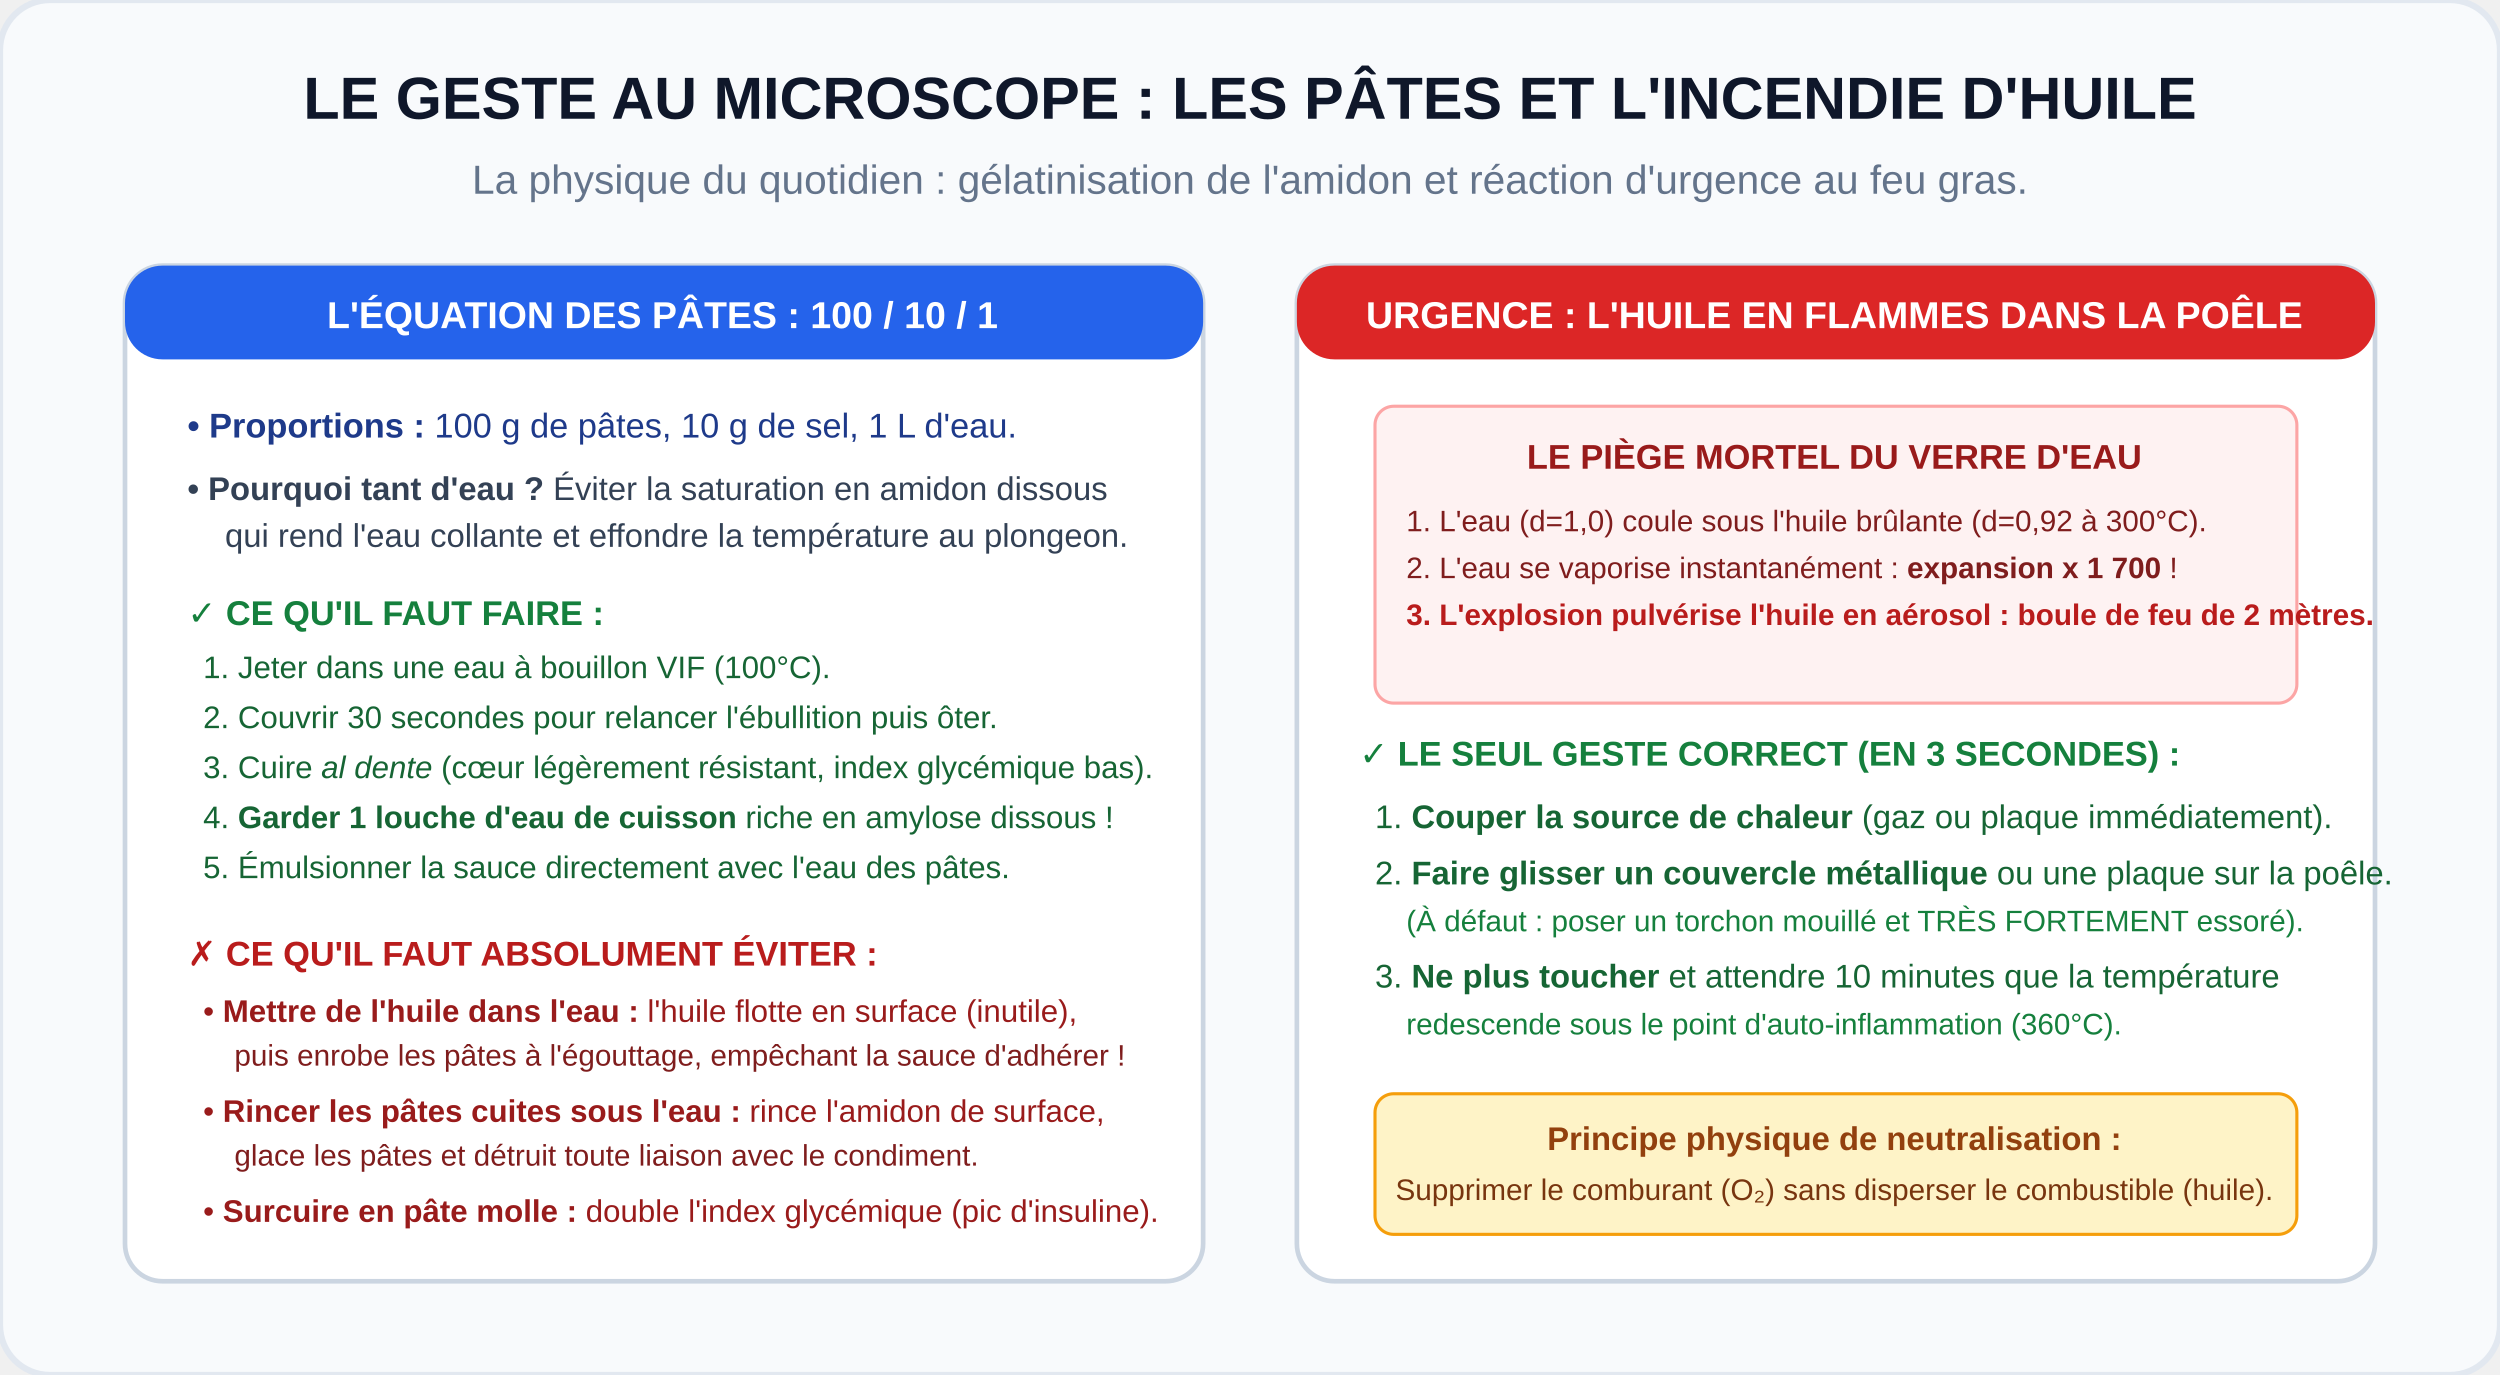
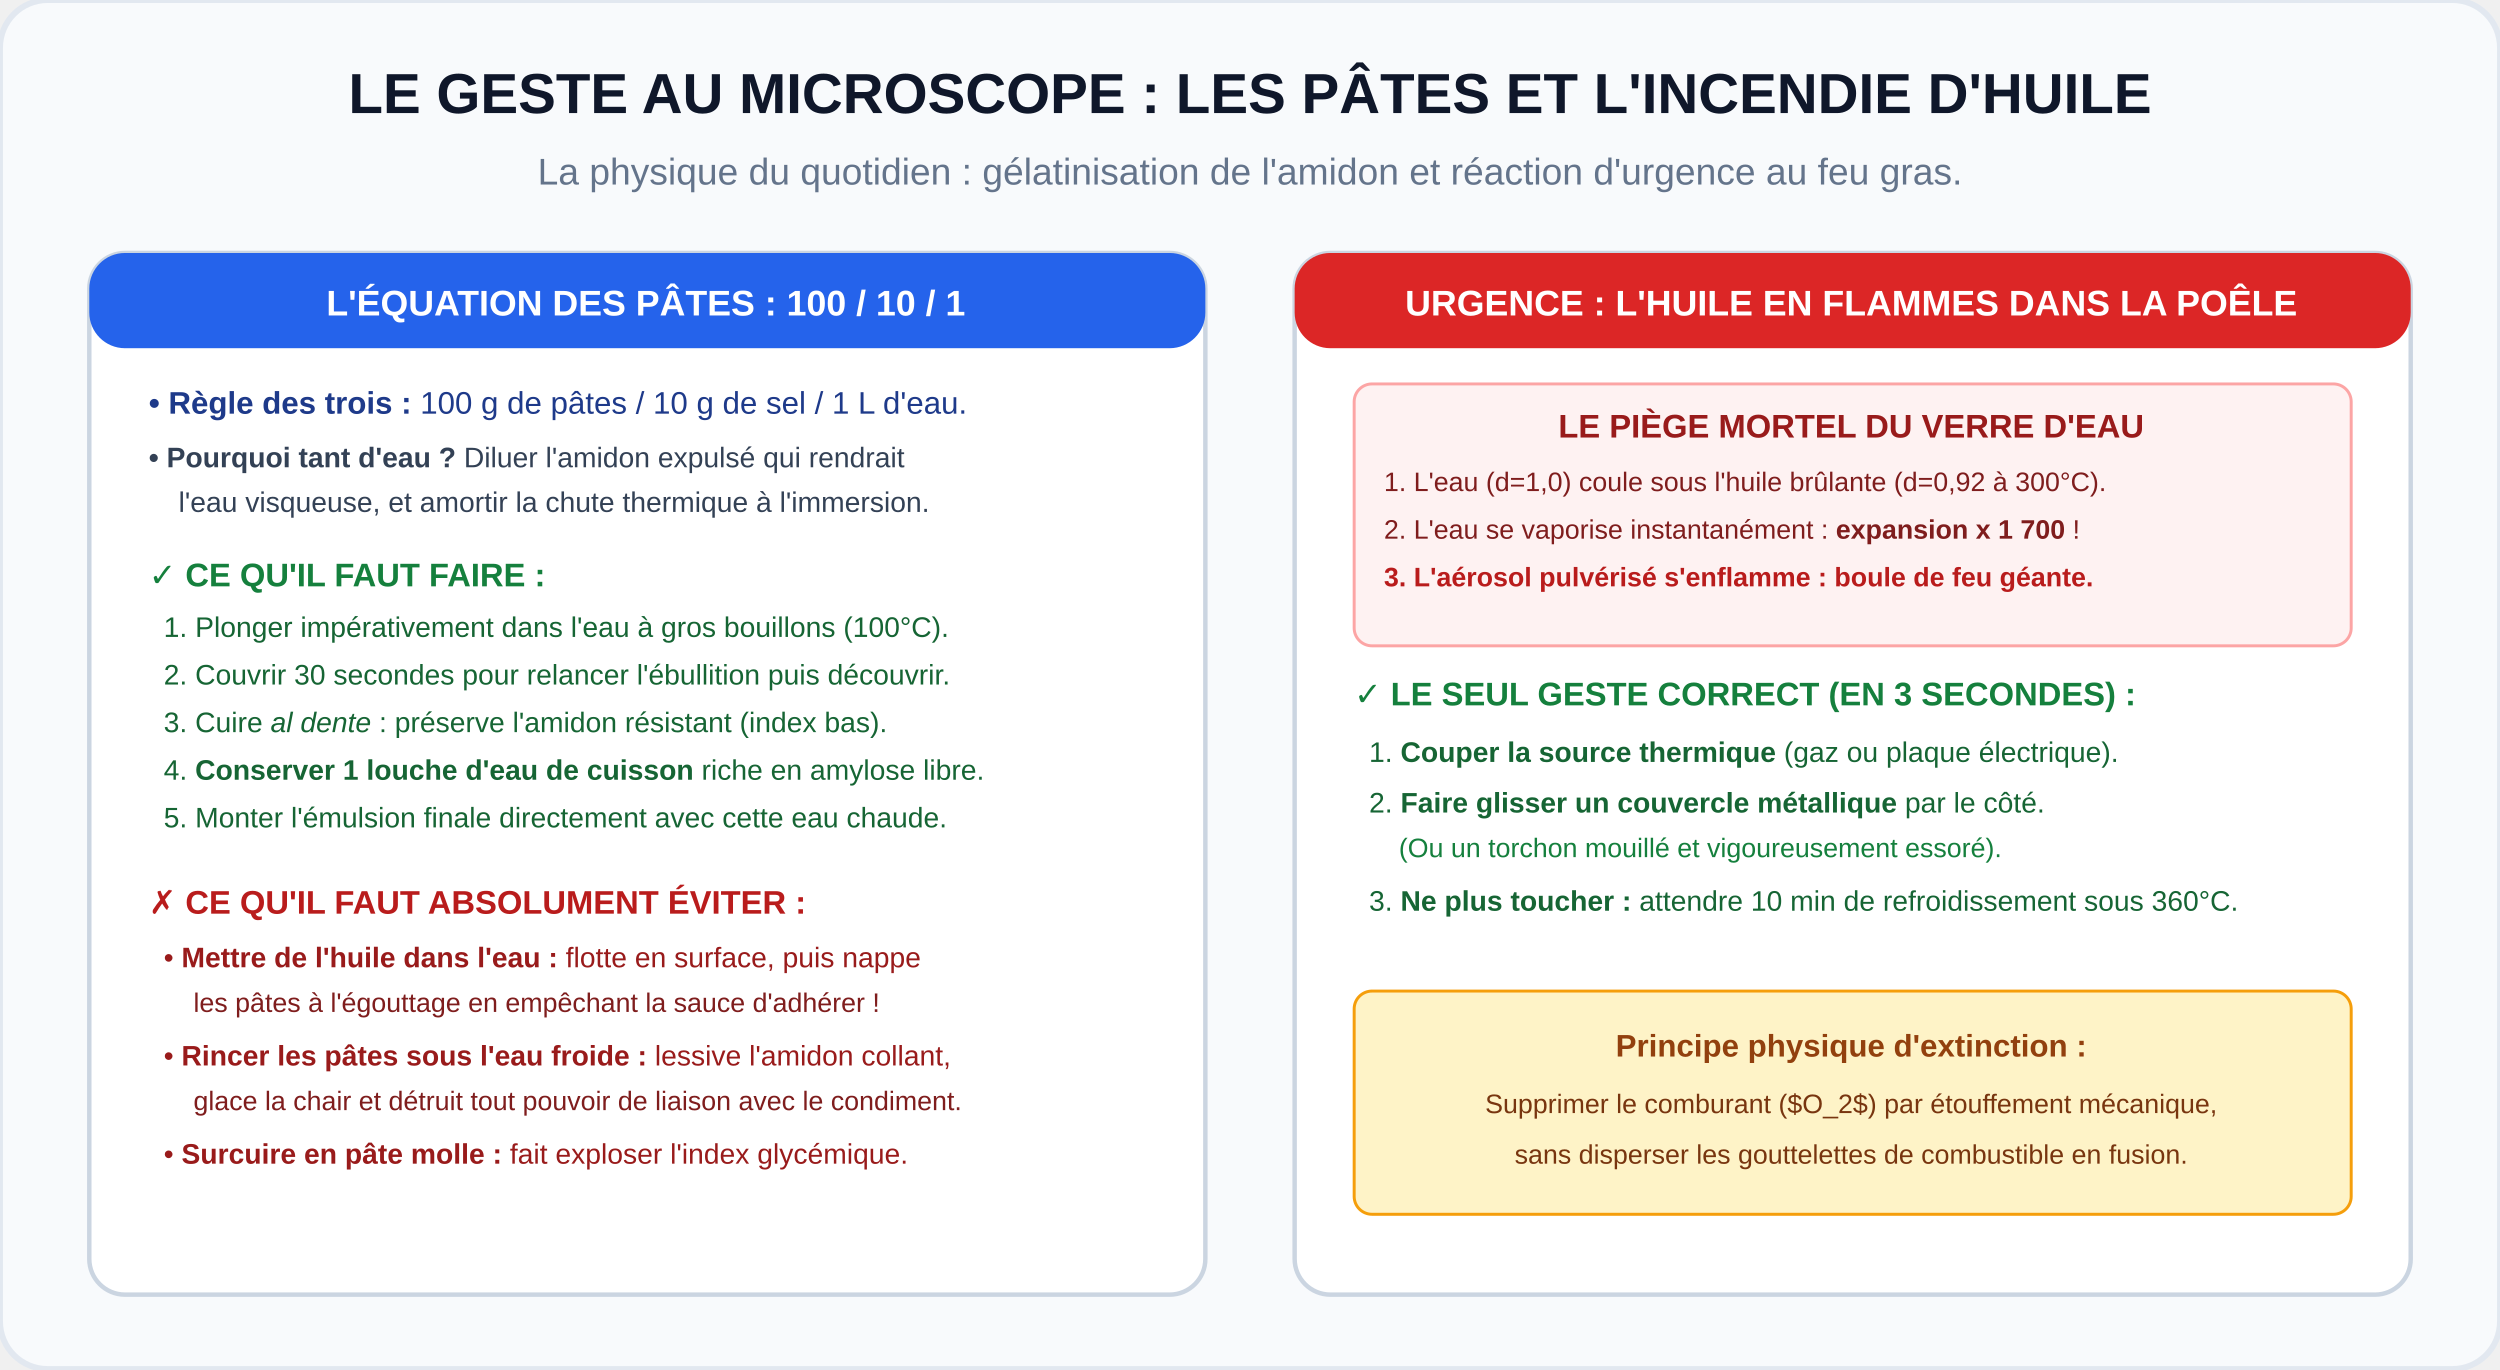
- <svg xmlns="http://www.w3.org/2000/svg" viewBox="0 0 800 440" width="100%" height="100%">
-   <rect width="800" height="440" rx="16" fill="#f8fafc" stroke="#e2e8f0" stroke-width="2" />
-   <text x="400" y="38" font-family="Liberation Sans, Arial, sans-serif" font-size="19" font-weight="bold" fill="#0f172a" text-anchor="middle">LE GESTE AU MICROSCOPE : LES PÂTES ET L'INCENDIE D'HUILE</text>
-   <text x="400" y="62" font-family="Liberation Sans, Arial, sans-serif" font-size="13" fill="#64748b" text-anchor="middle">La physique du quotidien : gélatinisation de l'amidon et réaction d'urgence au feu gras.</text>
-   <g transform="translate(40, 85)">
-     <rect width="345" height="325" rx="12" fill="#ffffff" stroke="#cbd5e1" stroke-width="1.5" />
-     <rect x="0" y="0" width="345" height="30" rx="12" fill="#2563eb" />
-     <text x="172" y="20" font-family="Liberation Sans, Arial, sans-serif" font-size="12" font-weight="bold" fill="#ffffff" text-anchor="middle">L'ÉQUATION DES PÂTES : 100 / 10 / 1</text>
-     <text x="20" y="55" font-family="Liberation Sans, Arial, sans-serif" font-size="11" fill="#1e3a8a">
-       <tspan font-weight="bold">• Proportions :</tspan> 100 g de pâtes, 10 g de sel, 1 L d'eau.</text>
-     <text x="20" y="75" font-family="Liberation Sans, Arial, sans-serif" font-size="10.5" fill="#334155">
-       <tspan font-weight="bold">• Pourquoi tant d'eau ?</tspan> Éviter la saturation en amidon dissous</text>
-     <text x="32" y="90" font-family="Liberation Sans, Arial, sans-serif" font-size="10.5" fill="#334155">qui rend l'eau collante et effondre la température au plongeon.</text>
-     <text x="20" y="115" font-family="Liberation Sans, Arial, sans-serif" font-size="11" fill="#15803d">
+ <svg xmlns="http://www.w3.org/2000/svg" viewBox="0 0 840 460" width="100%" height="100%">
+   <rect width="840" height="460" rx="16" fill="#f8fafc" stroke="#e2e8f0" stroke-width="2" />
+   <text x="420" y="38" font-family="Liberation Sans, Arial, sans-serif" font-size="19" font-weight="bold" fill="#0f172a" text-anchor="middle">LE GESTE AU MICROSCOPE : LES PÂTES ET L'INCENDIE D'HUILE</text>
+   <text x="420" y="62" font-family="Liberation Sans, Arial, sans-serif" font-size="12.5" fill="#64748b" text-anchor="middle">La physique du quotidien : gélatinisation de l'amidon et réaction d'urgence au feu gras.</text>
+   <g transform="translate(30, 85)">
+     <rect width="375" height="350" rx="12" fill="#ffffff" stroke="#cbd5e1" stroke-width="1.5" />
+     <rect x="0" y="0" width="375" height="32" rx="12" fill="#2563eb" />
+     <text x="187" y="21" font-family="Liberation Sans, Arial, sans-serif" font-size="12" font-weight="bold" fill="#ffffff" text-anchor="middle">L'ÉQUATION DES PÂTES : 100 / 10 / 1</text>
+     <text x="20" y="54" font-family="Liberation Sans, Arial, sans-serif" font-size="10.5" fill="#1e3a8a">
+       <tspan font-weight="bold">• Règle des trois :</tspan> 100 g de pâtes / 10 g de sel / 1 L d'eau.</text>
+     <text x="20" y="72" font-family="Liberation Sans, Arial, sans-serif" font-size="9.5" fill="#334155">
+       <tspan font-weight="bold">• Pourquoi tant d'eau ?</tspan> Diluer l'amidon expulsé qui rendrait</text>
+     <text x="30" y="87" font-family="Liberation Sans, Arial, sans-serif" font-size="9.5" fill="#334155">l'eau visqueuse, et amortir la chute thermique à l'immersion.</text>
+     <text x="20" y="112" font-family="Liberation Sans, Arial, sans-serif" font-size="11" fill="#15803d">
      <tspan font-weight="bold">✓ CE QU'IL FAUT FAIRE :</tspan>
    </text>
-     <text x="25" y="132" font-family="Liberation Sans, Arial, sans-serif" font-size="10" fill="#166534">1. Jeter dans une eau à bouillon VIF (100°C).</text>
-     <text x="25" y="148" font-family="Liberation Sans, Arial, sans-serif" font-size="10" fill="#166534">2. Couvrir 30 secondes pour relancer l'ébullition puis ôter.</text>
-     <text x="25" y="164" font-family="Liberation Sans, Arial, sans-serif" font-size="10" fill="#166534">3. Cuire <tspan font-style="italic">al dente</tspan> (cœur légèrement résistant, index glycémique bas).</text>
-     <text x="25" y="180" font-family="Liberation Sans, Arial, sans-serif" font-size="10" fill="#166534">4. <tspan font-weight="bold">Garder 1 louche d'eau de cuisson</tspan> riche en amylose dissous !</text>
-     <text x="25" y="196" font-family="Liberation Sans, Arial, sans-serif" font-size="10" fill="#166534">5. Émulsionner la sauce directement avec l'eau des pâtes.</text>
-     <text x="20" y="224" font-family="Liberation Sans, Arial, sans-serif" font-size="11" fill="#b91c1c">
+     <text x="25" y="129" font-family="Liberation Sans, Arial, sans-serif" font-size="9.5" fill="#166534">1. Plonger impérativement dans l'eau à gros bouillons (100°C).</text>
+     <text x="25" y="145" font-family="Liberation Sans, Arial, sans-serif" font-size="9.5" fill="#166534">2. Couvrir 30 secondes pour relancer l'ébullition puis découvrir.</text>
+     <text x="25" y="161" font-family="Liberation Sans, Arial, sans-serif" font-size="9.5" fill="#166534">3. Cuire <tspan font-style="italic">al dente</tspan> : préserve l'amidon résistant (index bas).</text>
+     <text x="25" y="177" font-family="Liberation Sans, Arial, sans-serif" font-size="9.5" fill="#166534">4. <tspan font-weight="bold">Conserver 1 louche d'eau de cuisson</tspan> riche en amylose libre.</text>
+     <text x="25" y="193" font-family="Liberation Sans, Arial, sans-serif" font-size="9.5" fill="#166534">5. Monter l'émulsion finale directement avec cette eau chaude.</text>
+     <text x="20" y="222" font-family="Liberation Sans, Arial, sans-serif" font-size="11" fill="#b91c1c">
      <tspan font-weight="bold">✗ CE QU'IL FAUT ABSOLUMENT ÉVITER :</tspan>
    </text>
-     <text x="25" y="242" font-family="Liberation Sans, Arial, sans-serif" font-size="10" fill="#991b1b">• <tspan font-weight="bold">Mettre de l'huile dans l'eau :</tspan> l'huile flotte en surface (inutile),</text>
-     <text x="35" y="256" font-family="Liberation Sans, Arial, sans-serif" font-size="9.5" fill="#7f1d1d">puis enrobe les pâtes à l'égouttage, empêchant la sauce d'adhérer !</text>
-     <text x="25" y="274" font-family="Liberation Sans, Arial, sans-serif" font-size="10" fill="#991b1b">• <tspan font-weight="bold">Rincer les pâtes cuites sous l'eau :</tspan> rince l'amidon de surface,</text>
-     <text x="35" y="288" font-family="Liberation Sans, Arial, sans-serif" font-size="9.5" fill="#7f1d1d">glace les pâtes et détruit toute liaison avec le condiment.</text>
-     <text x="25" y="306" font-family="Liberation Sans, Arial, sans-serif" font-size="10" fill="#991b1b">• <tspan font-weight="bold">Surcuire en pâte molle :</tspan> double l'index glycémique (pic d'insuline).</text>
+     <text x="25" y="240" font-family="Liberation Sans, Arial, sans-serif" font-size="9.5" fill="#991b1b">• <tspan font-weight="bold">Mettre de l'huile dans l'eau :</tspan> flotte en surface, puis nappe</text>
+     <text x="35" y="255" font-family="Liberation Sans, Arial, sans-serif" font-size="9" fill="#7f1d1d">les pâtes à l'égouttage en empêchant la sauce d'adhérer !</text>
+     <text x="25" y="273" font-family="Liberation Sans, Arial, sans-serif" font-size="9.5" fill="#991b1b">• <tspan font-weight="bold">Rincer les pâtes sous l'eau froide :</tspan> lessive l'amidon collant,</text>
+     <text x="35" y="288" font-family="Liberation Sans, Arial, sans-serif" font-size="9" fill="#7f1d1d">glace la chair et détruit tout pouvoir de liaison avec le condiment.</text>
+     <text x="25" y="306" font-family="Liberation Sans, Arial, sans-serif" font-size="9.5" fill="#991b1b">• <tspan font-weight="bold">Surcuire en pâte molle :</tspan> fait exploser l'index glycémique.</text>
  </g>
-   <g transform="translate(415, 85)">
-     <rect width="345" height="325" rx="12" fill="#ffffff" stroke="#cbd5e1" stroke-width="1.5" />
-     <rect x="0" y="0" width="345" height="30" rx="12" fill="#dc2626" />
-     <text x="172" y="20" font-family="Liberation Sans, Arial, sans-serif" font-size="12" font-weight="bold" fill="#ffffff" text-anchor="middle">URGENCE : L'HUILE EN FLAMMES DANS LA POÊLE</text>
-     <rect x="25" y="45" width="295" height="95" rx="6" fill="#fef2f2" stroke="#fca5a5" stroke-width="1" />
-     <text x="172" y="65" font-family="Liberation Sans, Arial, sans-serif" font-size="11" font-weight="bold" fill="#991b1b" text-anchor="middle">LE PIÈGE MORTEL DU VERRE D'EAU</text>
-     <text x="35" y="85" font-family="Liberation Sans, Arial, sans-serif" font-size="9.5" fill="#7f1d1d">1. L'eau (d=1,0) coule sous l'huile brûlante (d=0,92 à 300°C).</text>
-     <text x="35" y="100" font-family="Liberation Sans, Arial, sans-serif" font-size="9.5" fill="#7f1d1d">2. L'eau se vaporise instantanément : <tspan font-weight="bold">expansion x 1 700</tspan> !</text>
-     <text x="35" y="115" font-family="Liberation Sans, Arial, sans-serif" font-size="9.5" fill="#b91c1c" font-weight="bold">3. L'explosion pulvérise l'huile en aérosol : boule de feu de 2 mètres.</text>
-     <text x="20" y="160" font-family="Liberation Sans, Arial, sans-serif" font-size="11" fill="#15803d">
+   <g transform="translate(435, 85)">
+     <rect width="375" height="350" rx="12" fill="#ffffff" stroke="#cbd5e1" stroke-width="1.5" />
+     <rect x="0" y="0" width="375" height="32" rx="12" fill="#dc2626" />
+     <text x="187" y="21" font-family="Liberation Sans, Arial, sans-serif" font-size="12" font-weight="bold" fill="#ffffff" text-anchor="middle">URGENCE : L'HUILE EN FLAMMES DANS LA POÊLE</text>
+     <rect x="20" y="44" width="335" height="88" rx="6" fill="#fef2f2" stroke="#fca5a5" stroke-width="1" />
+     <text x="187" y="62" font-family="Liberation Sans, Arial, sans-serif" font-size="11" font-weight="bold" fill="#991b1b" text-anchor="middle">LE PIÈGE MORTEL DU VERRE D'EAU</text>
+     <text x="30" y="80" font-family="Liberation Sans, Arial, sans-serif" font-size="9" fill="#7f1d1d">1. L'eau (d=1,0) coule sous l'huile brûlante (d=0,92 à 300°C).</text>
+     <text x="30" y="96" font-family="Liberation Sans, Arial, sans-serif" font-size="9" fill="#7f1d1d">2. L'eau se vaporise instantanément : <tspan font-weight="bold">expansion x 1 700</tspan> !</text>
+     <text x="30" y="112" font-family="Liberation Sans, Arial, sans-serif" font-size="9" fill="#b91c1c" font-weight="bold">3. L'aérosol pulvérisé s'enflamme : boule de feu géante.</text>
+     <text x="20" y="152" font-family="Liberation Sans, Arial, sans-serif" font-size="11" fill="#15803d">
      <tspan font-weight="bold">✓ LE SEUL GESTE CORRECT (EN 3 SECONDES) :</tspan>
    </text>
-     <text x="25" y="180" font-family="Liberation Sans, Arial, sans-serif" font-size="10.5" fill="#166534">1. <tspan font-weight="bold">Couper la source de chaleur</tspan> (gaz ou plaque immédiatement).</text>
-     <text x="25" y="198" font-family="Liberation Sans, Arial, sans-serif" font-size="10.5" fill="#166534">2. <tspan font-weight="bold">Faire glisser un couvercle métallique</tspan> ou une plaque sur la poêle.</text>
-     <text x="35" y="213" font-family="Liberation Sans, Arial, sans-serif" font-size="9.5" fill="#15803d">(À défaut : poser un torchon mouillé et TRÈS FORTEMENT essoré).</text>
-     <text x="25" y="231" font-family="Liberation Sans, Arial, sans-serif" font-size="10.5" fill="#166534">3. <tspan font-weight="bold">Ne plus toucher</tspan> et attendre 10 minutes que la température</text>
-     <text x="35" y="246" font-family="Liberation Sans, Arial, sans-serif" font-size="9.5" fill="#15803d">redescende sous le point d'auto-inflammation (360°C).</text>
-     <rect x="25" y="265" width="295" height="45" rx="6" fill="#fef3c7" stroke="#f59e0b" stroke-width="1" />
-     <text x="172" y="283" font-family="Liberation Sans, Arial, sans-serif" font-size="10.5" font-weight="bold" fill="#92400e" text-anchor="middle">Principe physique de neutralisation :</text>
-     <text x="172" y="299" font-family="Liberation Sans, Arial, sans-serif" font-size="9.5" fill="#78350f" text-anchor="middle">Supprimer le comburant (O₂) sans disperser le combustible (huile).</text>
+     <text x="25" y="171" font-family="Liberation Sans, Arial, sans-serif" font-size="9.5" fill="#166534">1. <tspan font-weight="bold">Couper la source thermique</tspan> (gaz ou plaque électrique).</text>
+     <text x="25" y="188" font-family="Liberation Sans, Arial, sans-serif" font-size="9.5" fill="#166534">2. <tspan font-weight="bold">Faire glisser un couvercle métallique</tspan> par le côté.</text>
+     <text x="35" y="203" font-family="Liberation Sans, Arial, sans-serif" font-size="9" fill="#15803d">(Ou un torchon mouillé et vigoureusement essoré).</text>
+     <text x="25" y="221" font-family="Liberation Sans, Arial, sans-serif" font-size="9.5" fill="#166534">3. <tspan font-weight="bold">Ne plus toucher :</tspan> attendre 10 min de refroidissement sous 360°C.</text>
+     <rect x="20" y="248" width="335" height="75" rx="6" fill="#fef3c7" stroke="#f59e0b" stroke-width="1" />
+     <text x="187" y="270" font-family="Liberation Sans, Arial, sans-serif" font-size="10.5" font-weight="bold" fill="#92400e" text-anchor="middle">Principe physique d'extinction :</text>
+     <text x="187" y="289" font-family="Liberation Sans, Arial, sans-serif" font-size="9" fill="#78350f" text-anchor="middle">Supprimer le comburant ($O_2$) par étouffement mécanique,</text>
+     <text x="187" y="306" font-family="Liberation Sans, Arial, sans-serif" font-size="9" fill="#78350f" text-anchor="middle">sans disperser les gouttelettes de combustible en fusion.</text>
  </g>
</svg>
